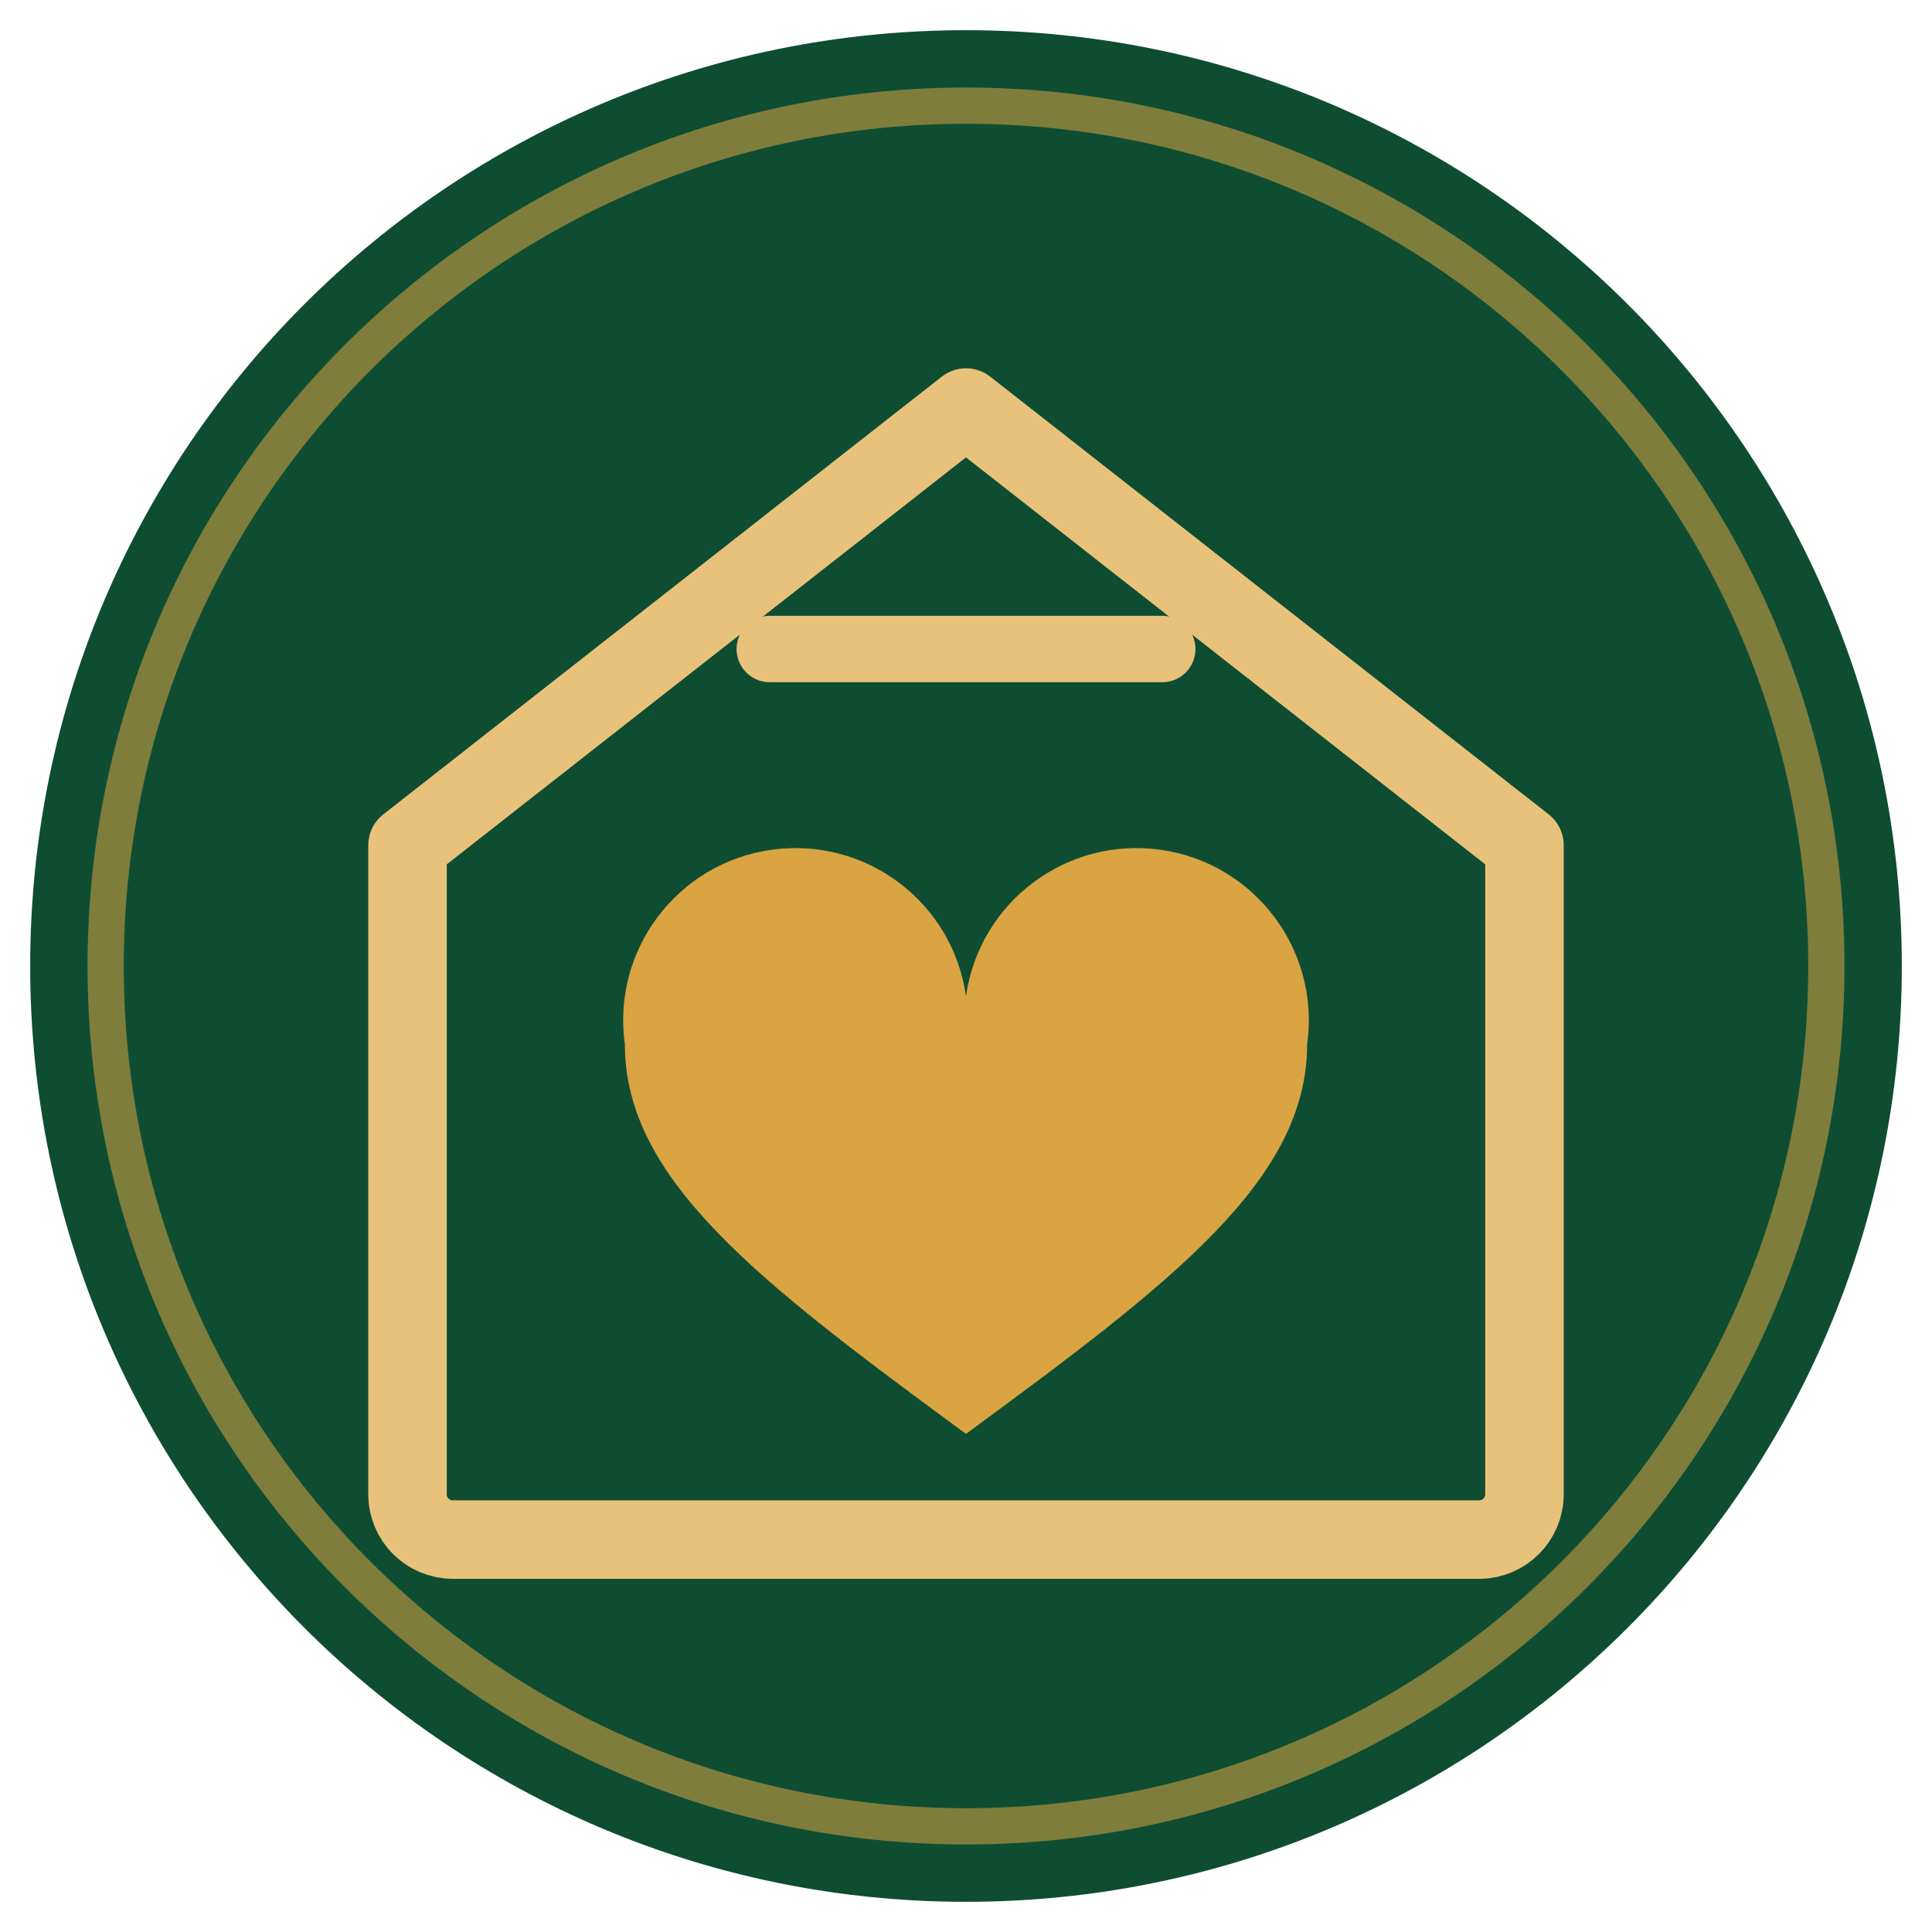
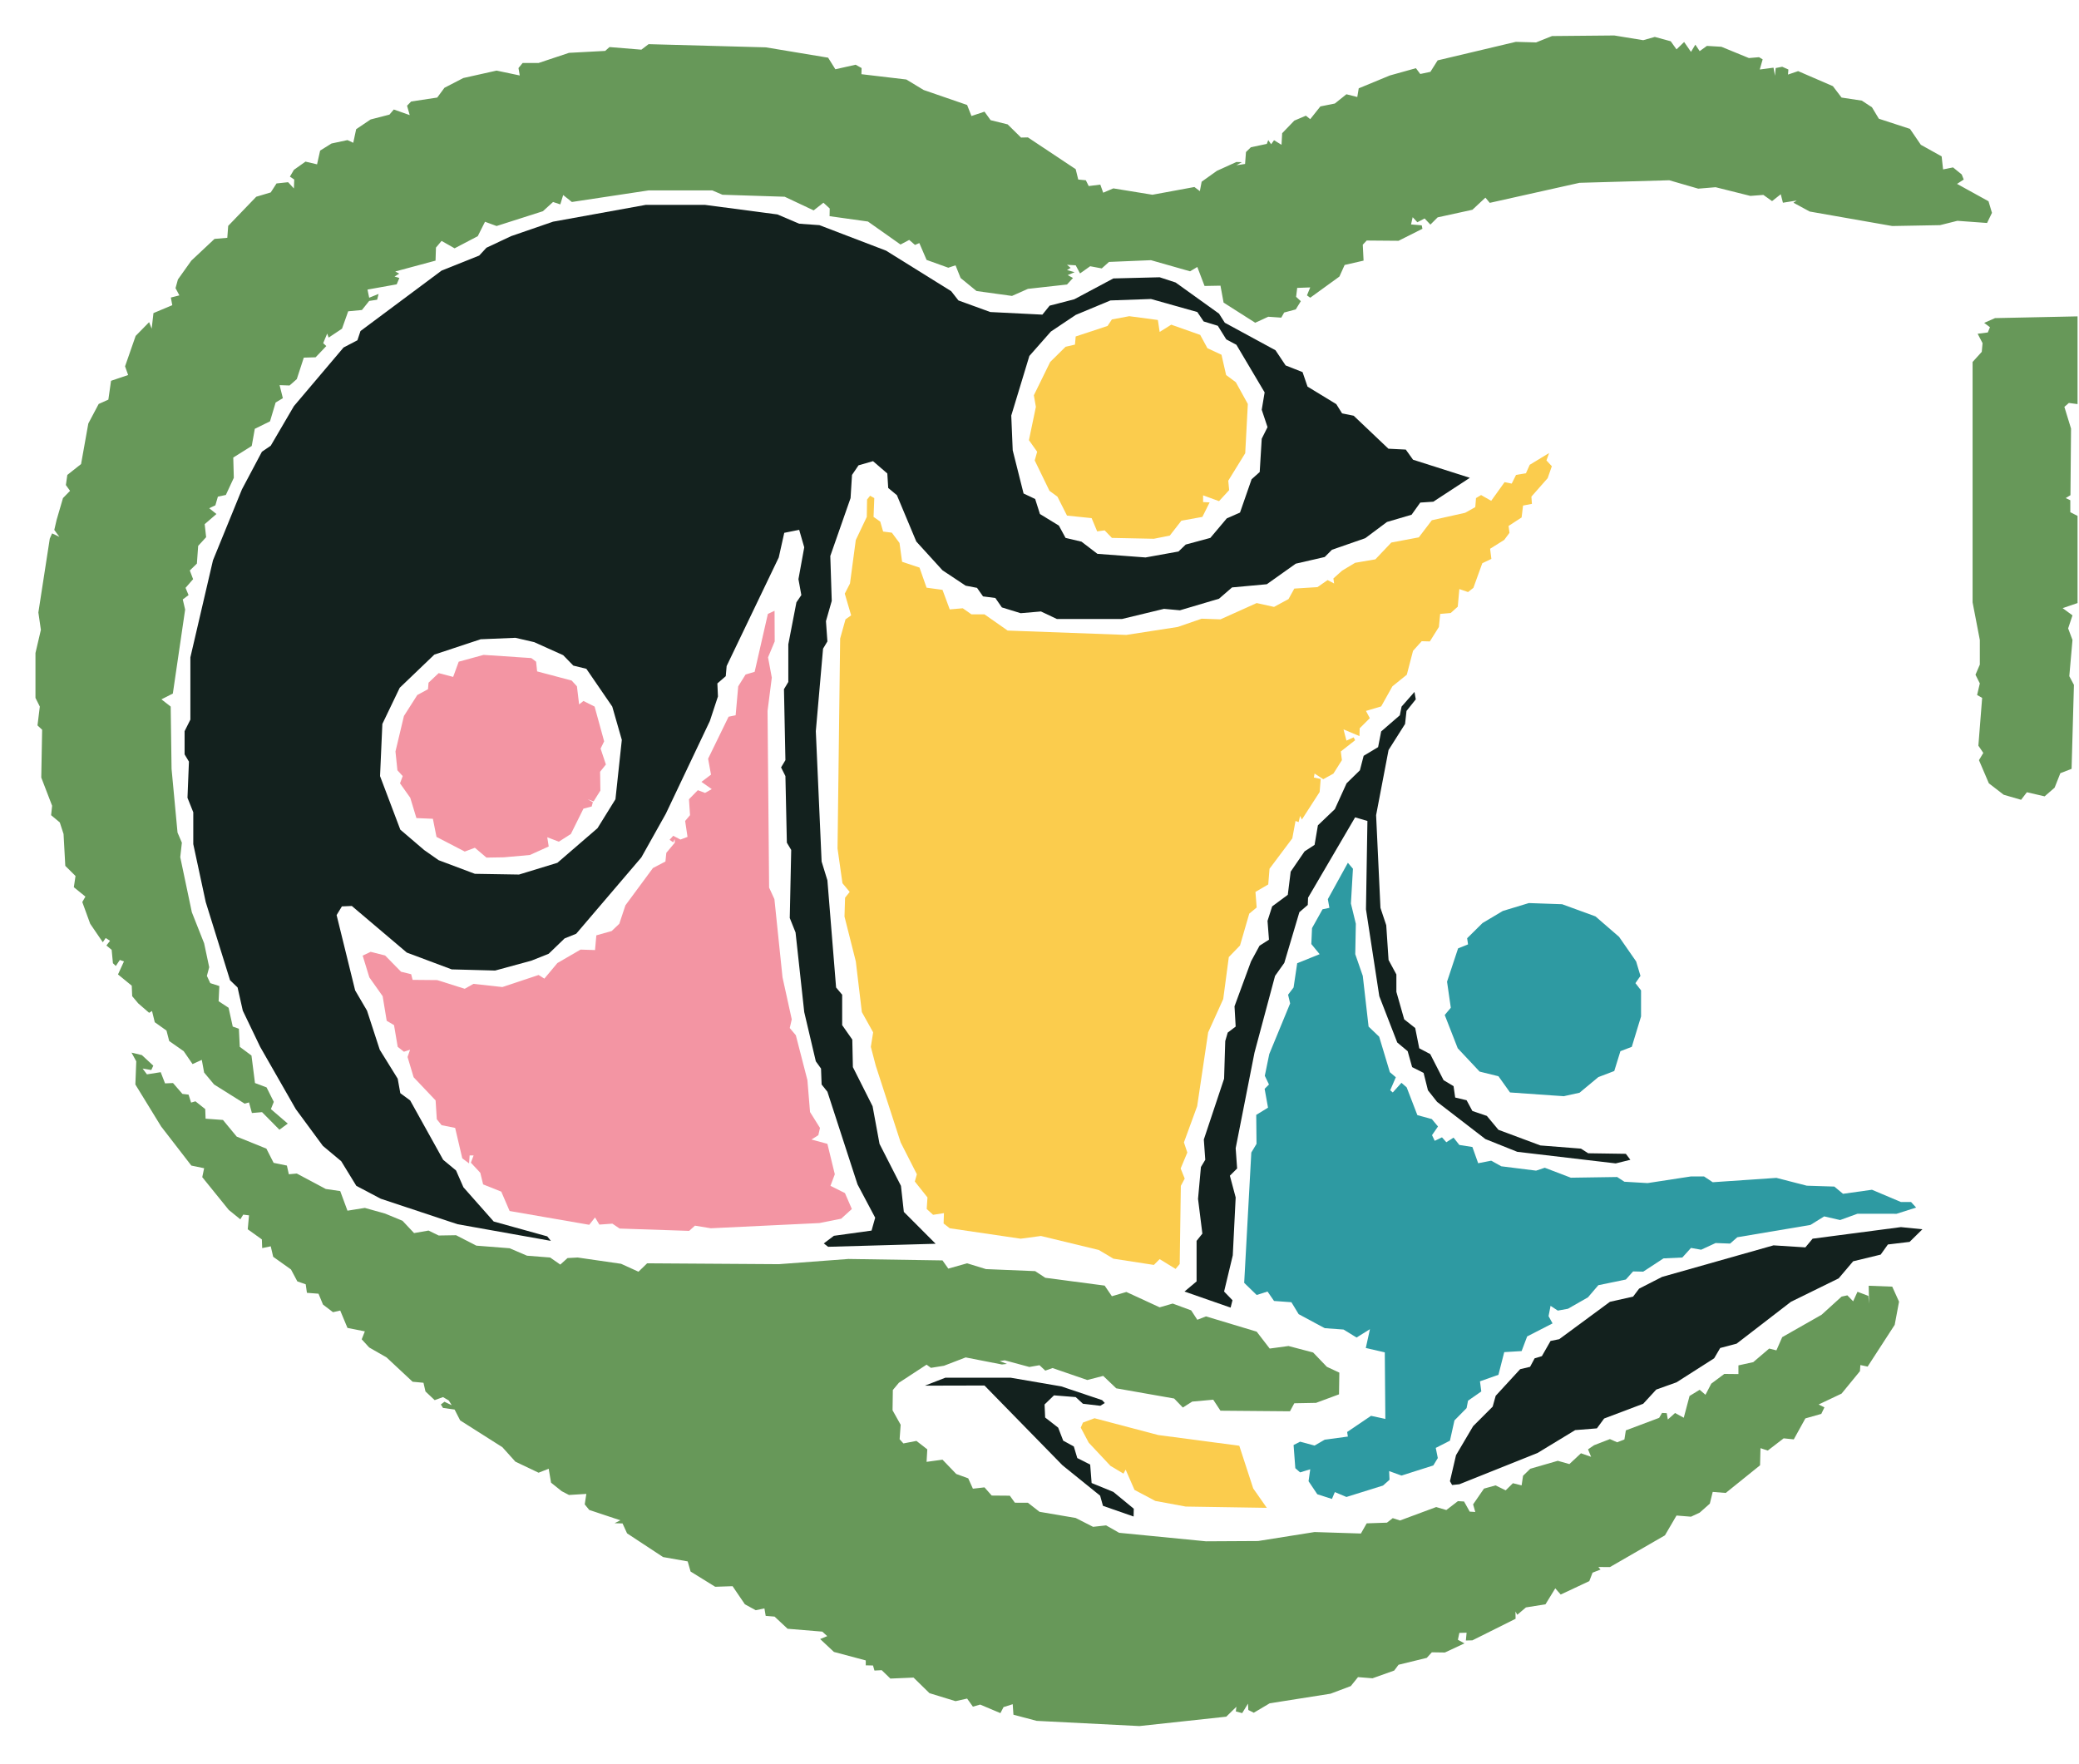
- <svg xmlns="http://www.w3.org/2000/svg" viewBox="0 0 64 64" role="img" aria-label="FAAM">
-   <circle cx="32" cy="32" r="31" fill="#0F4D33" />
-   <circle cx="32" cy="32" r="28.5" fill="none" stroke="#D9A441" stroke-width="1.2" opacity=".55" />
-   <path d="M32 13.5 50.5 28v21.5a1.5 1.5 0 0 1-1.5 1.5H15a1.5 1.5 0 0 1-1.5-1.5V28Z" fill="none" stroke="#E8C27A" stroke-width="2.6" stroke-linejoin="round" />
-   <path d="M32 47.5c-6.8-5-11.3-8.4-11.3-12.9a5.6 5.6 0 0 1 11.3-1.6 5.6 5.6 0 0 1 11.3 1.6c0 4.5-4.5 7.9-11.3 12.9Z" fill="#D9A441" />
-   <path d="M25.5 21.5h13" stroke="#E8C27A" stroke-width="2.2" stroke-linecap="round" />
+ <svg xmlns="http://www.w3.org/2000/svg" viewBox="0 0 718 609" fill-rule="evenodd">
+   <path fill="#13211e" d="M286.00 430.55L284.50 429.38L288.00 426.75L301.00 424.95L302.25 420.50L296.15 409.00L285.75 377.00L283.75 374.50L283.55 369.00L281.75 366.50L277.75 349.50L274.75 322.00L272.75 317.00L273.25 293.50L271.75 291.00L271.25 268.00L269.75 265.00L271.25 262.50L270.75 238.00L272.25 235.50L272.25 222.50L275.05 208.00L276.75 205.50L275.75 200.00L277.75 189.00L276.00 182.95L270.85 184.00L268.95 192.50L250.95 230.00L250.65 233.50L247.75 236.00L247.95 240.50L245.15 249.00L229.95 281.00L221.50 296.08L199.00 322.44L195.00 324.05L189.50 329.35L183.50 331.75L171.00 335.15L156.00 334.75L140.50 328.95L121.50 312.85L118.08 313.00L116.25 316.00L122.65 342.00L126.75 349.00L131.15 362.50L137.35 372.50L138.25 377.50L141.65 380.00L153.05 400.50L157.50 404.19L160.05 410.00L170.50 421.81L189.00 426.95L190.25 428.50L158.00 422.75L131.50 413.95L123.06 409.50L117.85 401.00L111.50 395.69L102.15 383.00L89.85 361.50L83.85 349.00L82.05 341.00L79.45 338.50L71.05 311.50L66.75 291.50L66.75 280.50L64.75 275.50L65.25 263.00L63.75 260.50L63.75 252.50L65.75 248.50L65.75 227.00L73.55 193.50L83.55 169.00L90.45 156.00L93.50 153.92L101.50 140.25L118.65 120.00L123.44 117.50L124.50 114.31L152.50 93.45L165.50 88.25L168.00 85.55L176.50 81.55L191.00 76.55L223.00 70.75L243.50 70.75L268.50 74.05L276.00 77.25L283.00 77.75L306.00 86.55L328.50 100.55L331.00 103.75L342.00 107.75L360.00 108.65L362.50 105.55L371.00 103.35L384.50 96.15L400.50 95.75L406.00 97.55L421.00 108.31L423.00 111.45L440.50 120.95L444.00 126.19L449.85 128.50L451.56 133.50L461.50 139.56L463.50 142.75L467.50 143.56L479.50 154.95L485.50 155.25L488.00 158.75L507.62 165.00L495.00 173.25L490.50 173.55L487.50 177.75L479.00 180.25L471.50 185.85L460.00 189.85L457.50 192.35L447.50 194.65L437.50 201.75L425.50 202.85L421.00 206.75L407.50 210.75L402.00 210.25L387.50 213.75L365.00 213.75L359.50 211.15L352.50 211.75L346.00 209.75L343.75 206.50L339.50 205.95L337.42 203.00L333.50 202.25L325.50 196.94L316.45 187.00L309.75 171.00L306.75 168.50L306.44 163.50L301.50 159.25L296.50 160.69L294.25 164.00L293.75 172.00L286.75 192.00L287.25 207.50L285.25 214.50L285.75 221.50L284.25 224.00L281.75 252.50L283.75 297.50L285.75 304.00L288.75 341.00L290.85 343.50L290.85 354.00L294.35 359.00L294.55 368.50L301.35 382.00L303.75 395.00L311.15 409.50L312.15 418.50L323.13 429.50L286.00 430.55ZM395.62 192.50L407.00 190.45L409.50 188.05L418.00 185.75L423.69 179.00L428.25 177.00L432.25 165.50L435.05 163.00L435.75 151.50L437.75 147.50L435.75 141.50L436.75 135.50L427.00 119.06L423.50 117.19L420.58 112.50L415.69 111.00L413.50 107.75L397.50 103.25L383.50 103.75L371.50 108.75L362.92 114.50L355.50 122.92L349.25 143.50L349.75 155.50L353.50 170.42L357.50 172.31L359.15 177.50L365.69 181.50L368.00 185.75L373.50 187.05L379.00 191.25L395.62 192.50ZM179.25 302.00L192.50 297.95L206.35 286.00L212.55 276.00L214.75 255.50L211.45 244.00L202.50 230.95L198.00 229.85L194.50 226.25L184.50 221.75L178.00 220.25L166.00 220.75L150.00 226.05L138.05 237.50L132.05 250.00L131.25 268.00L138.25 286.50L146.50 293.55L151.50 297.05L164.00 301.75L179.25 302.00ZM425.00 451.55L409.08 446.00L413.25 442.50L413.25 428.50L415.25 426.00L413.75 414.00L414.75 403.00L416.25 400.50L415.75 393.50L422.75 372.50L423.15 359.50L424.00 356.58L426.75 354.50L426.35 347.50L432.05 332.00L435.00 326.56L438.25 324.50L437.75 318.00L439.35 313.00L444.75 309.00L445.75 301.00L450.55 294.00L454.00 291.75L455.15 285.00L461.00 279.42L465.05 270.50L469.65 266.00L470.95 261.00L475.94 258.00L477.00 252.58L483.44 247.00L484.05 244.00L488.50 238.94L488.95 241.50L485.75 245.50L485.25 250.00L479.55 259.00L475.25 281.50L476.75 313.50L478.75 319.50L479.55 331.50L482.25 336.50L482.25 342.50L484.95 352.00L488.75 355.00L490.15 362.00L493.94 364.00L498.55 373.00L502.00 375.08L502.56 379.00L506.50 379.94L508.50 383.65L513.50 385.35L517.50 390.15L532.00 395.55L546.00 396.65L548.50 398.25L561.50 398.44L563.06 400.50L558.00 401.75L524.00 397.75L513.00 393.35L496.31 380.50L493.15 376.50L491.65 370.50L487.69 368.50L486.15 363.00L482.55 360.00L476.35 344.00L471.75 314.00L472.25 283.50L468.00 282.25L451.75 310.00L451.65 312.50L448.75 315.00L443.55 332.50L440.35 337.00L433.25 363.50L426.75 396.50L427.25 403.50L424.75 406.00L426.75 413.50L425.75 433.50L422.75 446.00L425.65 449.00L425.00 451.55ZM504.00 512.55L501.50 512.81L500.75 511.50L502.85 502.50L508.75 492.50L515.50 485.75L516.55 482.00L525.00 472.81L528.42 472.00L530.00 469.06L532.50 468.31L535.50 463.06L538.50 462.45L556.00 449.55L564.00 447.75L566.08 445.00L574.00 440.95L612.50 430.05L623.50 430.75L626.00 427.75L656.50 423.75L663.92 424.50L659.50 428.85L652.00 429.75L649.50 433.25L640.00 435.55L635.00 441.45L618.50 449.55L599.75 464.00L594.08 465.50L592.00 469.05L579.00 477.35L572.00 479.85L567.50 484.75L554.00 489.85L551.50 493.25L544.00 493.85L531.00 501.75L504.00 512.55ZM391.50 523.69L380.92 520.00L379.94 516.50L366.94 506.00L340.00 478.45L319.42 478.50L326.50 475.75L349.00 475.75L366.50 478.75L380.63 483.50L381.55 484.50L380.00 485.45L374.00 484.75L371.50 482.45L364.00 481.85L360.75 485.00L360.95 489.50L365.45 493.00L367.19 497.50L370.85 499.50L372.05 503.50L376.50 505.75L377.00 512.12L384.50 515.19L391.56 521.00L391.50 523.69Z" />
+   <path fill="#679859" d="M96.50 390.12L90.50 384.05L87.00 384.35L86.00 380.69L84.50 381.12L73.94 374.50L70.50 370.38L69.69 366.00L66.50 367.45L63.44 363.00L58.44 359.50L57.50 355.88L53.45 353.00L52.50 349.12L51.50 349.75L47.75 346.50L45.65 344.00L45.50 340.38L40.75 336.50L42.81 332.00L41.38 331.50L40.00 333.58L39.00 332.62L38.56 328.00L36.75 326.50L38.00 324.88L36.50 323.92L35.50 325.38L31.15 319.00L28.42 311.50L29.50 309.62L25.50 306.38L26.08 302.50L22.55 299.00L21.95 288.00L20.65 284.00L17.65 281.50L18.00 278.25L14.25 268.50L14.55 252.00L12.95 250.50L13.75 244.00L12.25 241.00L12.25 225.50L14.12 217.50L13.25 211.50L17.19 186.00L18.00 184.19L20.50 185.38L18.75 183.00L19.56 179.50L21.75 172.00L24.19 169.50L22.75 167.50L23.25 164.00L28.00 160.25L30.50 146.25L34.08 139.50L37.42 138.00L38.35 131.50L44.25 129.50L43.19 126.50L46.85 116.00L51.50 111.25L52.38 113.50L53.00 108.12L59.50 105.38L59.00 102.75L61.95 102.00L60.62 99.50L61.45 96.50L66.08 90.00L74.08 82.50L78.50 82.12L78.81 78.00L88.50 67.94L93.50 66.45L95.50 63.35L99.50 62.92L101.50 65.08L101.62 62.00L100.12 61.00L101.50 58.65L105.50 55.81L109.50 56.75L110.56 52.00L114.50 49.55L120.00 48.38L122.00 49.31L123.00 44.62L128.00 41.25L134.50 39.58L136.00 37.81L141.50 39.75L140.58 36.50L142.00 35.05L151.00 33.69L153.50 30.31L160.00 26.95L171.50 24.38L179.50 26.06L179.06 23.50L180.50 21.75L186.00 21.75L196.50 18.25L209.00 17.58L210.50 16.25L221.50 17.15L224.00 15.25L264.50 16.35L286.00 19.92L288.50 23.92L295.50 22.35L297.56 23.50L297.50 25.62L313.00 27.45L319.00 31.08L334.00 36.25L335.50 40.06L340.00 38.56L342.12 41.50L348.00 42.95L352.62 47.50L355.00 47.45L371.50 58.42L372.38 62.00L375.00 62.25L376.00 64.25L380.00 63.75L381.00 66.55L384.50 65.05L398.00 67.25L412.50 64.58L414.38 66.00L415.00 62.75L420.25 59.00L427.00 55.94L428.88 56.00L427.00 57.06L430.00 56.62L430.31 52.50L432.00 50.85L437.50 49.69L438.00 48.38L439.00 49.81L440.00 48.42L442.58 50.00L442.81 46.00L447.00 41.65L451.00 39.95L452.50 41.15L456.00 36.75L461.00 35.75L465.00 32.55L468.75 33.50L469.25 30.50L480.00 26.06L489.00 23.55L490.50 25.55L494.00 24.81L496.50 20.85L523.50 14.45L530.50 14.65L536.00 12.45L557.50 12.25L567.50 13.88L571.50 12.75L577.00 14.25L579.00 17.05L581.63 14.50L584.00 17.92L585.50 15.42L587.00 17.65L589.50 15.85L594.50 16.15L604.00 20.05L607.50 19.75L608.75 20.50L607.75 24.00L612.50 23.37L613.00 26.15L613.25 23.50L615.50 23.05L617.63 24.00L617.50 25.75L621.00 24.56L633.00 29.75L636.00 33.69L643.00 34.75L646.50 37.05L648.88 41.00L659.62 44.50L663.38 50.00L670.56 54.00L671.06 58.50L674.50 57.81L677.50 60.25L678.19 62.00L675.88 63.50L686.75 69.50L687.94 73.50L686.25 77.00L676.00 76.25L670.00 77.75L653.50 78.05L625.00 73.05L619.38 70.00L620.50 69.25L615.75 70.00L615.00 67.08L612.00 69.45L609.00 67.31L604.50 67.65L592.50 64.65L586.50 65.15L576.50 62.25L545.50 63.13L514.50 70.05L513.00 68.25L508.50 72.44L496.50 75.06L494.00 77.56L492.00 75.44L489.50 76.75L487.88 75.00L487.31 77.50L491.00 77.81L491.25 79.00L483.00 83.15L472.00 83.06L470.65 84.50L470.92 90.00L464.38 91.50L462.58 95.50L452.50 102.81L451.37 102.00L452.50 99.25L448.00 99.42L447.62 102.50L449.25 104.00L447.50 106.85L443.50 107.92L442.50 109.69L438.00 109.38L433.50 111.45L422.58 104.50L421.50 98.65L416.00 98.75L413.50 92.19L411.00 93.69L397.50 89.85L383.00 90.45L380.50 92.69L376.50 91.94L373.00 94.42L371.50 91.62L368.50 91.44L369.75 92.50L368.50 93.25L371.12 94.00L368.75 95.00L370.56 96.00L368.50 98.25L355.00 99.75L349.50 102.19L337.25 100.50L331.75 96.00L330.00 91.62L327.50 92.45L320.00 89.75L317.50 83.94L316.00 84.58L314.00 82.85L311.00 84.44L299.75 76.50L286.50 74.65L286.55 72.00L284.38 70.00L281.00 72.65L271.00 67.94L249.50 67.25L246.00 65.75L224.00 65.75L197.50 69.75L194.50 67.35L193.50 70.58L191.00 69.75L187.50 72.94L171.50 78.05L167.50 76.58L165.00 81.56L157.00 85.75L152.50 83.19L150.56 85.50L150.42 90.00L136.50 93.75L137.88 94.50L136.25 95.50L137.92 96.00L137.00 98.19L126.92 100.00L127.50 102.81L130.75 101.50L130.25 103.50L127.50 103.92L125.00 107.05L120.25 107.50L118.12 113.50L113.50 116.58L113.00 115.19L111.62 118.50L112.69 119.50L109.00 123.38L104.92 123.50L102.50 130.92L100.00 133.12L96.56 133.00L97.69 137.50L95.19 139.00L93.25 145.50L88.00 148.08L86.94 154.00L80.56 158.00L80.75 165.00L78.00 170.92L75.25 171.50L74.38 174.50L72.25 175.50L74.75 177.50L70.69 181.00L71.19 185.50L68.44 188.50L68.00 194.62L65.55 197.00L66.69 200.00L64.08 203.00L65.12 205.50L63.12 207.00L63.94 210.50L59.69 239.50L55.75 241.50L58.95 244.00L59.25 265.50L61.31 287.50L62.81 291.00L62.25 296.00L66.25 315.00L70.50 325.75L72.25 334.00L71.45 337.00L72.62 339.50L75.75 340.50L75.50 345.75L78.94 348.00L80.38 354.50L82.50 355.25L82.81 361.50L86.85 364.50L88.06 374.00L92.06 375.50L94.56 380.50L93.56 383.00L99.38 388.00L96.50 390.12ZM717.50 208.25L712.35 210.00L715.75 212.50L714.25 217.00L715.75 221.00L714.65 233.50L716.25 236.50L715.44 265.50L711.56 267.00L709.58 272.00L706.13 275.00L700.00 273.58L698.00 276.19L692.00 274.45L686.87 270.50L683.45 262.50L684.95 260.00L683.25 257.50L684.55 241.00L682.81 240.00L683.75 236.00L682.25 233.00L683.75 229.50L683.75 221.00L681.25 208.00L681.25 125.00L684.42 121.50L684.69 118.50L683.00 115.25L686.50 114.81L687.25 113.00L685.25 111.50L689.00 109.85L717.50 109.25ZM717.50 139.55L714.50 139.15L712.95 140.50L715.25 148.00L715.05 171.00L713.42 172.00L715.00 172.75L715.00 176.88L717.50 178.15ZM393.50 596.05L358.00 594.25L350.00 592.13L349.75 588.50L346.58 589.50L345.50 591.58L338.50 588.63L336.00 589.35L334.00 586.56L330.00 587.45L321.00 584.69L315.50 579.31L307.50 579.65L304.50 576.75L302.00 576.88L301.50 575.13L299.00 575.08L299.00 573.38L288.00 570.45L283.25 566.00L285.69 565.00L284.00 563.44L272.00 562.45L267.50 558.25L264.44 558.00L264.00 555.42L261.00 556.05L257.25 554.00L253.00 547.75L247.00 547.95L238.50 542.69L237.50 539.19L229.00 537.69L216.56 529.50L215.00 526.08L212.25 526.00L214.25 525.00L203.50 521.42L201.94 519.50L202.50 515.88L196.50 516.25L194.00 514.95L190.31 512.00L189.50 507.19L186.00 508.56L178.00 504.75L173.50 499.75L158.92 490.50L157.00 486.75L153.00 486.19L152.25 485.00L153.50 484.06L156.00 485.25L155.00 483.63L153.00 482.45L150.12 483.50L146.94 480.50L146.25 477.50L142.50 477.15L133.50 468.75L127.50 465.31L124.92 462.50L126.00 459.75L120.00 458.56L117.50 452.56L115.00 453.13L111.55 450.50L110.00 446.75L106.00 446.44L105.58 443.50L102.69 442.50L100.50 438.38L94.35 434.00L93.50 430.38L90.55 431.00L90.44 428.00L85.56 424.50L86.00 419.69L84.00 419.44L83.00 421.06L79.00 417.81L69.85 406.50L70.50 403.42L66.08 402.50L55.65 389.00L46.75 374.50L47.06 366.50L45.42 363.50L49.00 364.35L52.94 368.00L52.25 369.50L49.25 369.00L50.75 371.00L55.50 370.25L57.00 374.12L59.75 374.00L63.00 377.75L65.12 378.00L66.00 380.75L67.50 380.31L70.88 383.00L71.00 386.31L77.00 386.75L81.75 392.50L92.00 396.65L94.50 401.56L99.08 402.50L99.75 405.50L102.50 405.25L112.50 410.58L117.50 411.31L120.00 418.08L126.00 417.12L133.00 419.08L139.00 421.56L143.00 425.81L148.00 424.94L151.50 426.65L157.50 426.55L164.50 430.15L176.00 431.05L182.00 433.62L190.00 434.25L193.50 436.69L196.00 434.44L199.50 434.25L214.50 436.42L220.50 439.15L223.50 436.25L269.00 436.55L293.00 434.75L325.50 435.25L327.50 438.08L334.00 436.25L340.50 438.25L357.50 438.95L361.00 441.25L381.50 443.95L384.00 447.62L389.00 446.15L400.50 451.45L405.00 450.15L411.38 452.50L413.50 455.75L416.50 454.58L434.00 459.85L438.50 465.69L445.00 464.81L453.50 467.05L458.25 472.00L462.55 474.00L462.44 481.50L454.50 484.44L447.00 484.58L445.50 487.35L421.50 487.15L419.00 483.35L411.75 484.00L408.50 486.05L405.50 482.94L385.50 479.42L381.00 475.13L375.50 476.55L363.50 472.42L361.00 473.31L359.00 471.44L355.50 472.05L347.00 469.75L345.25 470.00L347.75 471.00L346.00 471.19L333.50 468.75L326.00 471.63L321.50 472.35L320.00 471.25L310.44 477.50L308.35 480.00L308.25 487.00L311.05 492.00L310.69 497.00L312.00 498.45L316.50 497.58L320.25 500.50L320.00 504.81L325.50 504.06L330.25 509.00L334.38 510.50L336.00 514.08L340.00 513.62L342.50 516.45L348.75 516.50L350.50 518.92L355.00 518.94L359.00 522.06L371.50 524.19L377.50 527.25L382.00 526.75L386.50 529.31L416.50 532.25L434.50 532.15L454.00 529.05L470.00 529.56L472.00 526.05L479.00 525.81L481.00 524.25L483.50 525.06L496.00 520.42L499.50 521.45L503.50 518.38L505.62 518.50L507.58 522.00L509.50 522.12L508.75 519.50L512.50 514.05L516.50 512.94L520.00 514.65L522.50 512.19L525.50 512.94L526.00 509.62L528.50 507.19L538.00 504.45L542.00 505.58L546.00 501.85L549.50 503.08L548.44 500.50L550.50 499.08L556.00 496.95L558.50 498.06L561.00 497.08L561.50 493.94L573.00 489.62L574.00 487.92L575.62 488.00L576.00 490.19L578.50 487.94L581.50 489.58L583.50 482.06L587.00 479.92L589.00 481.65L591.00 477.81L595.50 474.45L600.38 474.50L600.38 471.50L605.50 470.38L611.00 465.69L613.50 466.31L615.50 461.75L629.12 454.00L636.00 447.75L638.00 447.31L640.00 449.37L641.50 446.08L645.25 447.50L645.50 450.19L645.37 444.00L653.50 444.31L655.85 449.50L654.35 457.50L645.00 471.92L642.50 471.38L642.35 473.50L636.00 481.25L628.08 485.00L630.08 486.00L629.00 488.25L623.50 489.81L619.50 497.05L616.00 496.69L610.50 500.92L608.00 500.08L607.85 506.00L596.00 515.55L591.50 515.19L590.50 519.25L587.00 522.35L584.00 523.75L579.00 523.35L575.00 530.19L556.00 541.15L552.00 541.12L552.75 542.00L550.00 543.08L548.88 546.00L539.00 550.63L537.12 548.50L533.75 554.00L527.00 555.08L524.00 557.62L523.38 556.50L523.42 559.00L508.50 566.45L506.25 566.50L506.50 563.81L504.00 563.88L503.50 566.25L505.75 567.50L499.00 570.65L494.50 570.58L492.75 572.50L483.00 574.88L481.50 576.88L474.00 579.55L469.00 579.15L466.50 582.25L459.50 584.88L438.50 588.19L433.00 591.45L431.12 590.50L431.00 588.31L429.00 591.58L426.81 591.00L427.00 589.38L423.50 592.81L393.50 596.05Z" />
+   <path fill="#fbcc4d" d="M398.50 186.05L384.00 185.75L381.50 183.15L378.92 183.50L377.00 178.92L368.50 178.05L365.19 171.50L362.45 169.50L357.35 159.00L358.19 156.00L355.35 152.00L357.75 140.50L357.05 136.50L362.69 125.00L368.00 119.75L371.25 119.00L371.50 116.19L382.50 112.56L384.00 110.31L390.00 109.19L399.88 110.50L400.50 114.62L404.50 112.12L414.50 115.65L417.00 120.25L421.85 122.50L423.45 129.50L426.81 132.00L430.95 139.50L430.05 156.50L424.19 166.00L424.50 169.25L421.00 173.06L415.50 171.05L415.50 173.37L417.75 173.50L415.25 178.50L408.00 179.81L404.00 184.95L398.50 186.05ZM406.00 438.19L400.50 434.81L398.50 436.81L384.50 434.65L379.50 431.65L359.50 426.81L352.50 427.75L328.00 424.15L325.88 422.50L326.00 418.92L322.25 419.50L320.05 417.50L320.31 413.50L315.94 408.00L316.65 405.50L311.05 394.50L302.45 368.00L300.75 361.50L301.55 356.50L297.65 349.50L295.56 332.00L291.65 316.50L291.85 310.00L293.45 308.00L290.95 305.00L289.25 293.00L290.15 220.50L292.00 213.88L293.95 212.50L291.75 205.00L293.55 201.50L295.55 186.50L299.35 178.50L299.45 172.50L300.50 171.19L301.94 172.00L301.69 178.50L304.00 180.12L305.00 183.56L308.00 183.94L310.65 187.50L311.55 194.00L317.56 196.00L320.00 202.94L325.50 203.69L328.00 210.44L332.50 210.05L335.50 212.15L340.00 212.15L348.00 217.75L389.00 219.25L406.75 216.50L415.00 213.65L421.50 213.88L434.00 208.25L440.00 209.58L445.00 206.87L447.00 203.25L455.00 202.75L458.50 200.31L460.75 201.50L460.50 199.75L463.50 197.06L468.00 194.35L475.00 193.15L480.50 187.35L490.00 185.56L494.50 179.65L506.00 177.08L509.50 175.12L509.75 172.00L511.50 170.95L515.00 172.94L519.62 166.50L522.08 167.00L523.58 164.00L527.00 163.42L528.31 160.50L535.00 156.44L534.08 159.00L535.94 161.00L534.50 165.12L528.88 171.50L529.06 174.00L526.00 174.58L525.50 178.69L521.00 181.62L521.31 184.00L519.50 186.44L514.62 189.50L515.06 193.00L511.92 194.50L508.85 203.00L507.00 204.45L504.00 203.42L503.45 209.50L501.00 211.69L497.38 212.00L496.94 216.50L493.81 221.50L491.00 221.42L488.00 224.75L485.85 233.00L480.88 237.00L477.00 243.94L471.75 245.50L473.08 248.00L469.58 251.50L469.50 254.19L464.00 251.88L465.00 255.75L467.50 254.62L468.00 255.62L463.06 259.50L463.44 262.50L460.50 267.15L457.00 269.08L454.00 267.13L453.75 268.50L456.12 269.00L455.75 273.50L449.62 283.00L449.00 281.75L448.50 283.88L447.42 283.50L446.31 289.50L438.44 300.00L438.00 305.42L433.58 308.00L434.00 313.38L431.44 315.50L428.25 326.50L424.38 330.50L422.45 345.00L417.25 356.50L413.45 382.00L408.88 394.50L410.05 398.00L407.75 403.50L409.15 407.00L407.81 409.50L407.42 436.50L406.00 438.19ZM437.50 520.69L409.50 520.25L399.00 518.31L391.81 514.50L388.75 507.50L388.00 508.88L383.50 506.19L376.00 498.19L373.25 493.00L374.00 491.25L378.00 489.75L400.00 495.55L428.00 499.25L432.81 514.00L437.50 520.69Z" />
+   <path fill="#f395a3" d="M238.00 425.05L214.00 424.25L211.50 422.56L207.00 422.88L205.50 420.42L203.50 422.95L176.00 418.19L173.12 411.50L166.85 409.00L165.88 405.00L162.62 401.50L163.56 399.00L162.19 399.00L162.00 401.75L159.65 400.00L157.19 389.50L152.50 388.55L150.85 386.50L150.44 380.00L142.85 372.00L140.75 365.00L141.62 362.50L139.50 363.19L137.35 361.50L136.08 354.00L133.55 352.50L132.15 344.00L127.55 337.50L125.25 330.00L128.00 328.69L133.00 329.95L138.50 335.56L142.00 336.42L142.50 338.37L151.00 338.45L160.50 341.45L163.50 339.75L173.50 340.85L186.00 336.69L188.00 337.94L192.50 332.56L200.50 327.92L205.50 328.08L205.95 323.00L211.25 321.50L213.88 319.00L216.00 312.62L225.50 299.75L229.81 297.50L230.12 294.50L233.05 291.00L233.00 289.75L232.50 290.88L231.25 290.00L232.50 288.62L235.00 289.92L237.44 289.00L236.62 283.50L238.31 281.50L237.94 276.00L241.00 272.87L243.50 273.81L245.81 272.50L242.25 270.00L245.55 267.50L244.55 262.00L251.62 247.50L254.06 247.00L254.95 237.00L257.50 232.92L260.62 232.00L265.19 212.00L267.50 210.92L267.55 221.50L265.25 227.00L266.55 234.00L265.08 245.50L265.62 306.50L267.45 310.50L270.25 337.50L273.44 352.00L272.75 355.00L274.85 357.50L278.85 373.00L279.75 384.00L283.19 389.50L282.62 392.00L280.25 393.50L285.75 395.00L288.31 405.50L286.81 409.50L291.81 412.00L294.19 417.50L290.50 420.85L283.00 422.35L245.50 424.15L240.00 423.25L238.00 425.05ZM174.00 296.05L168.00 296.15L164.00 292.75L160.50 294.06L150.75 289.00L149.50 282.75L143.81 282.50L141.69 275.50L138.15 270.50L139.08 268.00L137.25 266.00L136.58 259.50L139.50 247.25L144.12 240.00L147.81 238.00L148.00 235.75L151.50 232.44L156.50 233.75L158.42 228.50L167.00 226.15L183.50 227.25L185.15 228.50L185.50 231.85L197.42 235.00L199.25 237.00L200.00 243.25L201.50 242.06L205.35 244.00L208.65 256.00L207.42 258.50L209.25 264.00L207.25 266.50L207.35 273.00L205.00 276.75L202.94 276.00L204.75 277.00L204.35 278.50L201.50 279.25L197.15 288.00L193.00 290.65L189.00 289.13L189.50 292.31L183.00 295.25L174.00 296.05Z" />
+   <path fill="#2e9aa2" d="M460.00 517.62L454.94 516.00L451.92 511.50L452.50 507.38L449.00 508.45L447.35 507.00L446.75 499.00L449.00 497.85L454.00 499.19L457.50 497.15L465.50 496.08L465.25 494.50L473.50 488.92L478.44 490.00L478.25 467.00L471.69 465.50L473.12 459.00L468.50 461.88L464.00 459.12L457.50 458.65L448.50 453.81L446.00 449.69L440.00 449.25L437.75 446.00L434.00 447.19L429.69 443.00L432.15 398.00L433.95 395.00L433.85 385.00L437.92 382.50L436.75 376.00L438.25 374.50L436.81 371.50L438.35 364.00L445.56 346.50L444.85 343.50L446.75 341.00L448.00 332.62L455.75 329.50L452.88 326.00L453.12 320.50L456.75 314.00L459.12 313.50L458.58 310.50L465.50 297.94L467.25 300.00L466.55 312.00L468.25 319.00L468.05 329.50L470.65 337.00L472.65 354.50L476.31 358.00L480.00 370.25L482.06 372.00L480.12 376.50L481.00 377.25L484.00 373.92L485.81 375.50L489.50 385.08L494.50 386.45L496.62 389.00L494.56 392.00L495.50 393.95L498.00 392.75L499.50 394.44L502.00 392.85L504.00 395.38L508.50 396.08L510.50 401.69L515.00 400.81L518.50 402.75L530.50 404.25L533.50 403.25L542.50 406.69L558.50 406.45L561.00 408.08L569.00 408.55L584.00 406.25L588.50 406.25L591.50 408.25L613.50 406.75L624.00 409.45L633.50 409.75L636.50 412.25L646.50 410.85L656.50 415.08L660.00 415.08L661.75 417.00L655.00 419.15L641.50 419.13L635.50 421.31L630.00 420.05L625.25 423.00L600.00 427.25L597.50 429.44L592.50 429.25L587.50 431.56L584.00 430.94L581.00 434.25L574.50 434.55L567.50 439.13L564.00 439.05L561.50 441.85L552.00 443.81L548.42 448.00L541.50 451.95L538.00 452.58L535.50 450.94L534.81 454.50L536.19 457.00L527.42 461.50L525.50 466.56L519.50 466.92L517.50 474.75L511.12 477.00L511.58 480.50L507.00 483.69L506.50 486.25L502.31 490.50L500.75 497.50L495.85 500.00L496.56 503.50L495.00 506.06L484.00 509.55L479.75 508.00L479.88 511.00L477.63 513.00L465.00 516.94L461.00 515.25L460.00 517.62ZM540.00 378.55L521.50 377.25L517.50 371.65L511.00 370.05L503.44 362.00L498.95 350.50L501.05 348.00L499.75 339.00L503.56 327.50L507.00 326.12L506.69 324.00L512.00 318.75L519.00 314.58L528.00 311.85L539.50 312.25L551.00 316.45L559.15 323.50L565.05 332.00L566.55 337.00L564.81 339.50L566.75 342.00L566.75 351.00L563.55 361.50L559.62 363.00L557.50 369.85L552.00 371.95L545.50 377.35L540.00 378.55Z" />
</svg>
